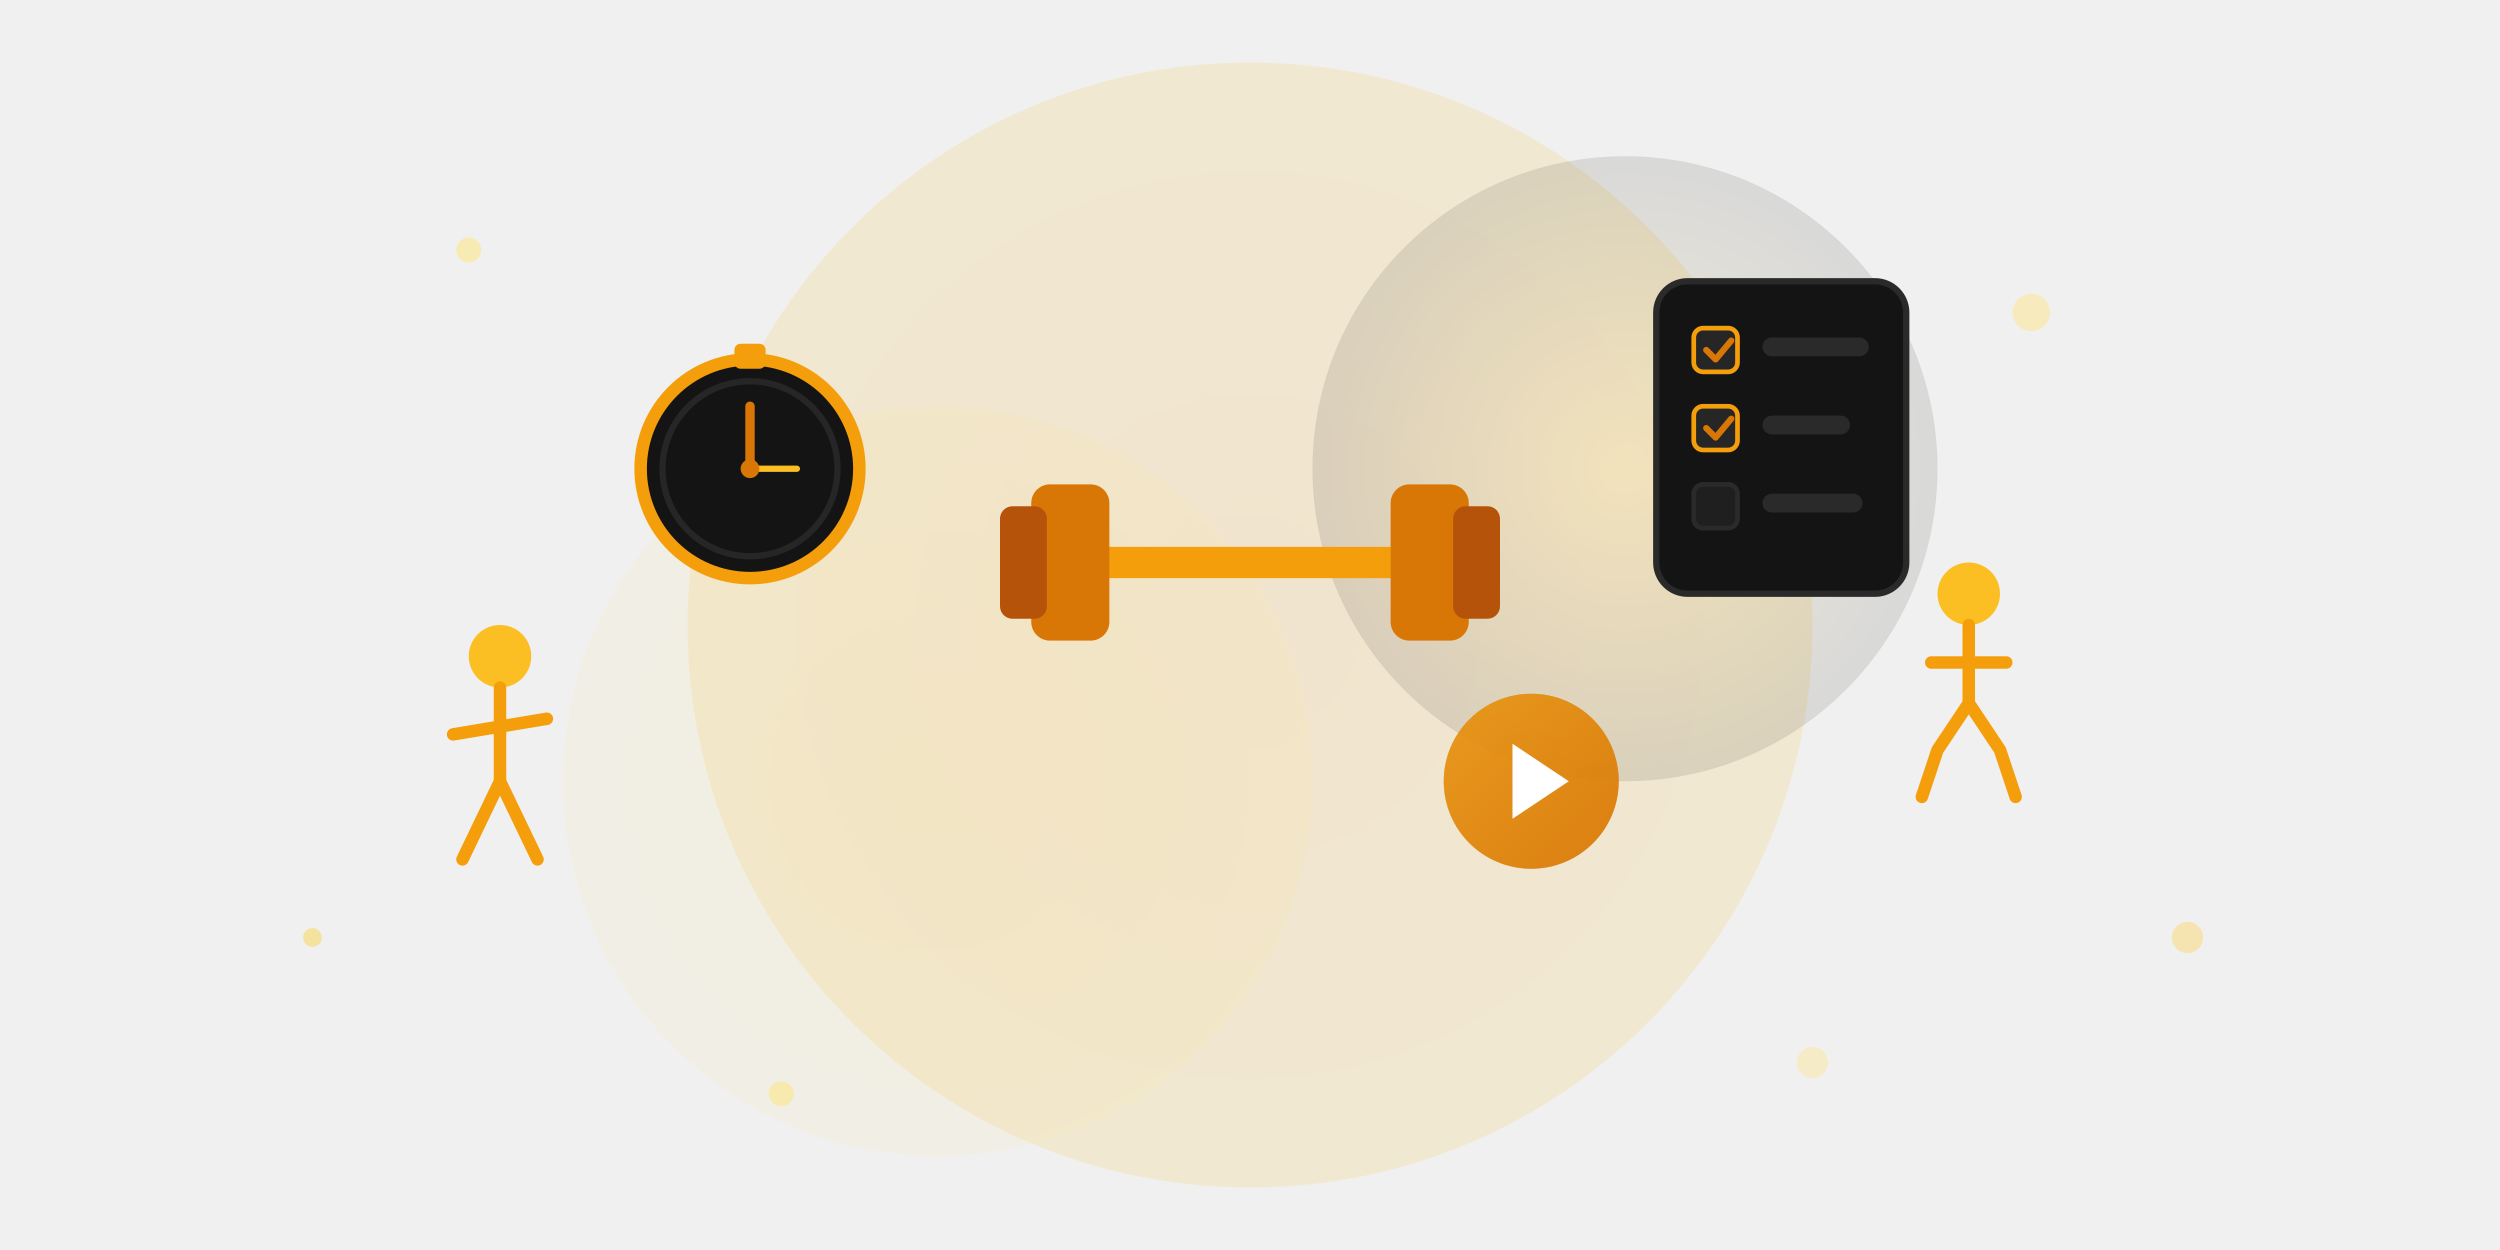
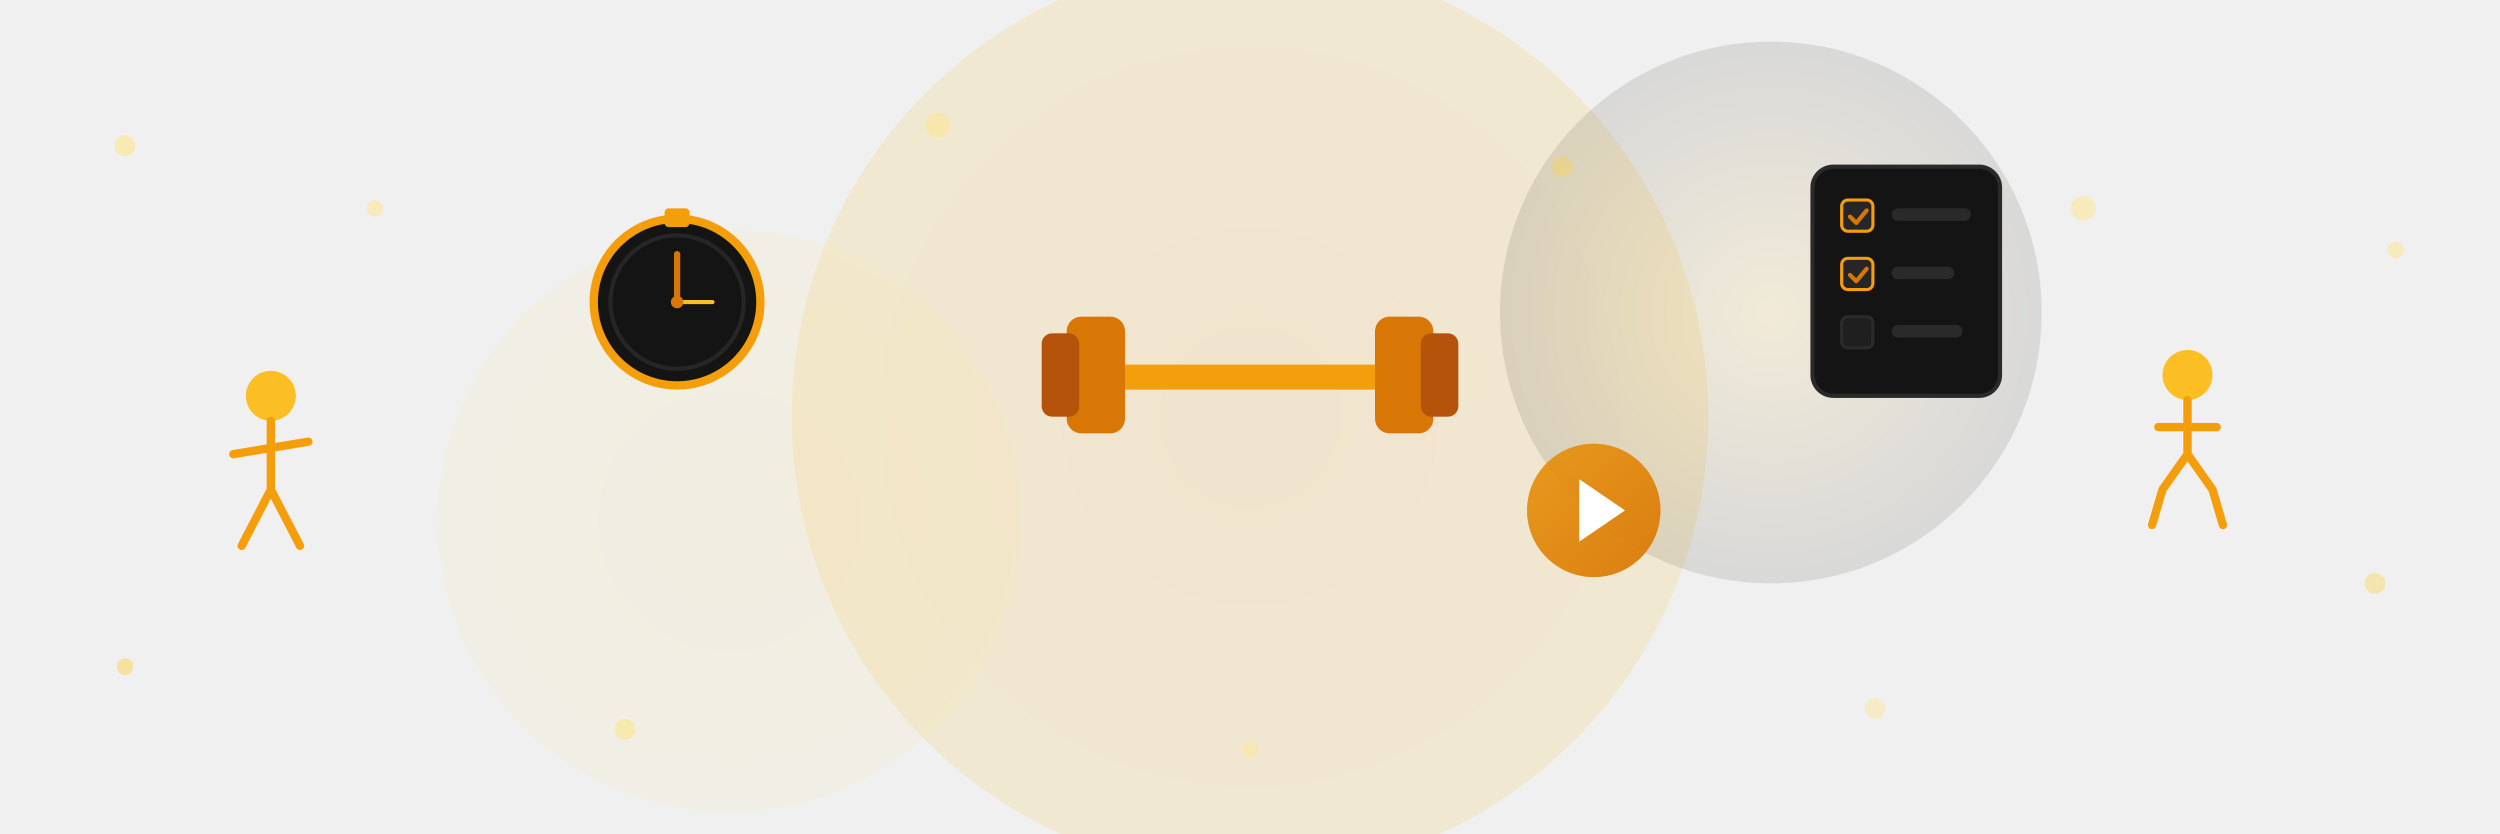
- <svg xmlns="http://www.w3.org/2000/svg" viewBox="0 0 800 400" fill="none">
-   <circle cx="400" cy="200" r="180" fill="url(#heroGrad1)" opacity="0.15" />
-   <circle cx="300" cy="250" r="120" fill="url(#heroGrad2)" opacity="0.1" />
-   <circle cx="520" cy="150" r="100" fill="url(#heroGrad3)" opacity="0.12" />
-   <g transform="translate(320, 120)">
-     <rect x="30" y="55" width="100" height="10" rx="5" fill="#f59e0b" />
-     <rect x="10" y="35" width="25" height="50" rx="6" fill="#d97706" />
-     <rect x="0" y="42" width="15" height="36" rx="4" fill="#b45309" />
-     <rect x="125" y="35" width="25" height="50" rx="6" fill="#d97706" />
-     <rect x="145" y="42" width="15" height="36" rx="4" fill="#b45309" />
+ <svg xmlns="http://www.w3.org/2000/svg" viewBox="0 0 1200 400" fill="none">
+   <circle cx="600" cy="200" r="220" fill="url(#heroGrad1)" opacity="0.15" />
+   <circle cx="350" cy="250" r="140" fill="url(#heroGrad2)" opacity="0.1" />
+   <circle cx="850" cy="150" r="130" fill="url(#heroGrad3)" opacity="0.12" />
+   <g transform="translate(100, 180)">
+     <circle cx="30" cy="10" r="12" fill="#fbbf24" />
+     <path d="M30 22 L30 55 M12 38 L48 32 M30 55 L16 82 M30 55 L44 82" stroke="#f59e0b" stroke-width="4" stroke-linecap="round" stroke-linejoin="round" fill="none" />
  </g>
-   <g transform="translate(200, 100)">
-     <circle cx="40" cy="50" r="35" stroke="#f59e0b" stroke-width="4" fill="#141414" />
-     <circle cx="40" cy="50" r="28" stroke="#262626" stroke-width="2" fill="none" />
-     <line x1="40" y1="50" x2="40" y2="30" stroke="#d97706" stroke-width="3" stroke-linecap="round" />
-     <line x1="40" y1="50" x2="55" y2="50" stroke="#fbbf24" stroke-width="2" stroke-linecap="round" />
-     <rect x="35" y="10" width="10" height="8" rx="2" fill="#f59e0b" />
-     <circle cx="40" cy="50" r="3" fill="#d97706" />
+   <g transform="translate(280, 90)">
+     <circle cx="45" cy="55" r="40" stroke="#f59e0b" stroke-width="4" fill="#141414" />
+     <circle cx="45" cy="55" r="32" stroke="#262626" stroke-width="2" fill="none" />
+     <line x1="45" y1="55" x2="45" y2="32" stroke="#d97706" stroke-width="3" stroke-linecap="round" />
+     <line x1="45" y1="55" x2="62" y2="55" stroke="#fbbf24" stroke-width="2" stroke-linecap="round" />
+     <rect x="39" y="10" width="12" height="9" rx="2" fill="#f59e0b" />
+     <circle cx="45" cy="55" r="3" fill="#d97706" />
  </g>
-   <g transform="translate(530, 90)">
-     <rect x="0" y="0" width="80" height="100" rx="10" fill="#141414" stroke="#2a2a2a" stroke-width="2" />
-     <rect x="12" y="15" width="14" height="14" rx="3" fill="#262626" stroke="#f59e0b" stroke-width="1.5" />
-     <path d="M16 22l3 3 5-6" stroke="#d97706" stroke-width="2" fill="none" stroke-linecap="round" stroke-linejoin="round" />
-     <rect x="34" y="18" width="34" height="6" rx="3" fill="#2a2a2a" />
-     <rect x="12" y="40" width="14" height="14" rx="3" fill="#262626" stroke="#f59e0b" stroke-width="1.5" />
-     <path d="M16 47l3 3 5-6" stroke="#d97706" stroke-width="2" fill="none" stroke-linecap="round" stroke-linejoin="round" />
-     <rect x="34" y="43" width="28" height="6" rx="3" fill="#2a2a2a" />
-     <rect x="12" y="65" width="14" height="14" rx="3" fill="#1f1f1f" stroke="#2a2a2a" stroke-width="1.5" />
-     <rect x="34" y="68" width="32" height="6" rx="3" fill="#2a2a2a" />
+   <g transform="translate(500, 120)">
+     <rect x="35" y="55" width="130" height="12" rx="6" fill="#f59e0b" />
+     <rect x="12" y="32" width="28" height="56" rx="7" fill="#d97706" />
+     <rect x="0" y="40" width="18" height="40" rx="5" fill="#b45309" />
+     <rect x="160" y="32" width="28" height="56" rx="7" fill="#d97706" />
+     <rect x="182" y="40" width="18" height="40" rx="5" fill="#b45309" />
  </g>
-   <g transform="translate(460, 220)">
-     <circle cx="30" cy="30" r="28" fill="#d97706" opacity="0.9" />
-     <circle cx="30" cy="30" r="28" fill="url(#playGrad)" opacity="0.4" />
-     <polygon points="24,18 24,42 42,30" fill="white" />
+   <g transform="translate(730, 210)">
+     <circle cx="35" cy="35" r="32" fill="#d97706" opacity="0.9" />
+     <circle cx="35" cy="35" r="32" fill="url(#playGrad)" opacity="0.4" />
+     <polygon points="28,20 28,50 50,35" fill="white" />
  </g>
-   <circle cx="150" cy="80" r="4" fill="#fde68a" opacity="0.6" />
-   <circle cx="650" cy="100" r="6" fill="#fde68a" opacity="0.5" />
-   <circle cx="700" cy="300" r="5" fill="#fcd34d" opacity="0.4" />
-   <circle cx="100" cy="300" r="3" fill="#fcd34d" opacity="0.5" />
-   <circle cx="250" cy="350" r="4" fill="#fde68a" opacity="0.6" />
-   <circle cx="580" cy="340" r="5" fill="#fde68a" opacity="0.4" />
-   <g transform="translate(130, 200)">
-     <circle cx="30" cy="10" r="10" fill="#fbbf24" />
-     <path d="M30 20 L30 50 M15 35 L45 30 M30 50 L18 75 M30 50 L42 75" stroke="#f59e0b" stroke-width="4" stroke-linecap="round" stroke-linejoin="round" fill="none" />
+   <g transform="translate(870, 80)">
+     <rect x="0" y="0" width="90" height="110" rx="10" fill="#141414" stroke="#2a2a2a" stroke-width="2" />
+     <rect x="14" y="16" width="15" height="15" rx="3" fill="#262626" stroke="#f59e0b" stroke-width="1.5" />
+     <path d="M18 24l3 3 5-6" stroke="#d97706" stroke-width="2" fill="none" stroke-linecap="round" stroke-linejoin="round" />
+     <rect x="38" y="20" width="38" height="6" rx="3" fill="#2a2a2a" />
+     <rect x="14" y="44" width="15" height="15" rx="3" fill="#262626" stroke="#f59e0b" stroke-width="1.5" />
+     <path d="M18 52l3 3 5-6" stroke="#d97706" stroke-width="2" fill="none" stroke-linecap="round" stroke-linejoin="round" />
+     <rect x="38" y="48" width="30" height="6" rx="3" fill="#2a2a2a" />
+     <rect x="14" y="72" width="15" height="15" rx="3" fill="#1f1f1f" stroke="#2a2a2a" stroke-width="1.5" />
+     <rect x="38" y="76" width="34" height="6" rx="3" fill="#2a2a2a" />
  </g>
-   <g transform="translate(600, 180)">
-     <circle cx="30" cy="10" r="10" fill="#fbbf24" />
-     <path d="M30 20 L30 45 M18 32 L42 32 M30 45 L20 60 L15 75 M30 45 L40 60 L45 75" stroke="#f59e0b" stroke-width="4" stroke-linecap="round" stroke-linejoin="round" fill="none" />
+   <g transform="translate(1020, 170)">
+     <circle cx="30" cy="10" r="12" fill="#fbbf24" />
+     <path d="M30 22 L30 48 M16 35 L44 35 M30 48 L18 65 L13 82 M30 48 L42 65 L47 82" stroke="#f59e0b" stroke-width="4" stroke-linecap="round" stroke-linejoin="round" fill="none" />
  </g>
+   <circle cx="60" cy="70" r="5" fill="#fde68a" opacity="0.6" />
+   <circle cx="180" cy="100" r="4" fill="#fde68a" opacity="0.5" />
+   <circle cx="450" cy="60" r="6" fill="#fde68a" opacity="0.5" />
+   <circle cx="750" cy="80" r="5" fill="#fcd34d" opacity="0.4" />
+   <circle cx="1000" cy="100" r="6" fill="#fde68a" opacity="0.5" />
+   <circle cx="1140" cy="280" r="5" fill="#fcd34d" opacity="0.4" />
+   <circle cx="60" cy="320" r="4" fill="#fcd34d" opacity="0.5" />
+   <circle cx="300" cy="350" r="5" fill="#fde68a" opacity="0.6" />
+   <circle cx="600" cy="360" r="4" fill="#fde68a" opacity="0.4" />
+   <circle cx="900" cy="340" r="5" fill="#fde68a" opacity="0.4" />
+   <circle cx="1150" cy="120" r="4" fill="#fde68a" opacity="0.5" />
  <defs>
    <radialGradient id="heroGrad1">
      <stop offset="0%" stop-color="#f59e0b" />
      <stop offset="100%" stop-color="#fbbf24" />
    </radialGradient>
    <radialGradient id="heroGrad2">
      <stop offset="0%" stop-color="#fcd34d" />
      <stop offset="100%" stop-color="#fde68a" />
    </radialGradient>
    <radialGradient id="heroGrad3">
      <stop offset="0%" stop-color="#fbbf24" />
      <stop offset="100%" stop-color="#262626" />
    </radialGradient>
    <linearGradient id="playGrad" x1="0" y1="0" x2="1" y2="1">
      <stop offset="0%" stop-color="#fbbf24" />
      <stop offset="100%" stop-color="#d97706" />
    </linearGradient>
  </defs>
</svg>
